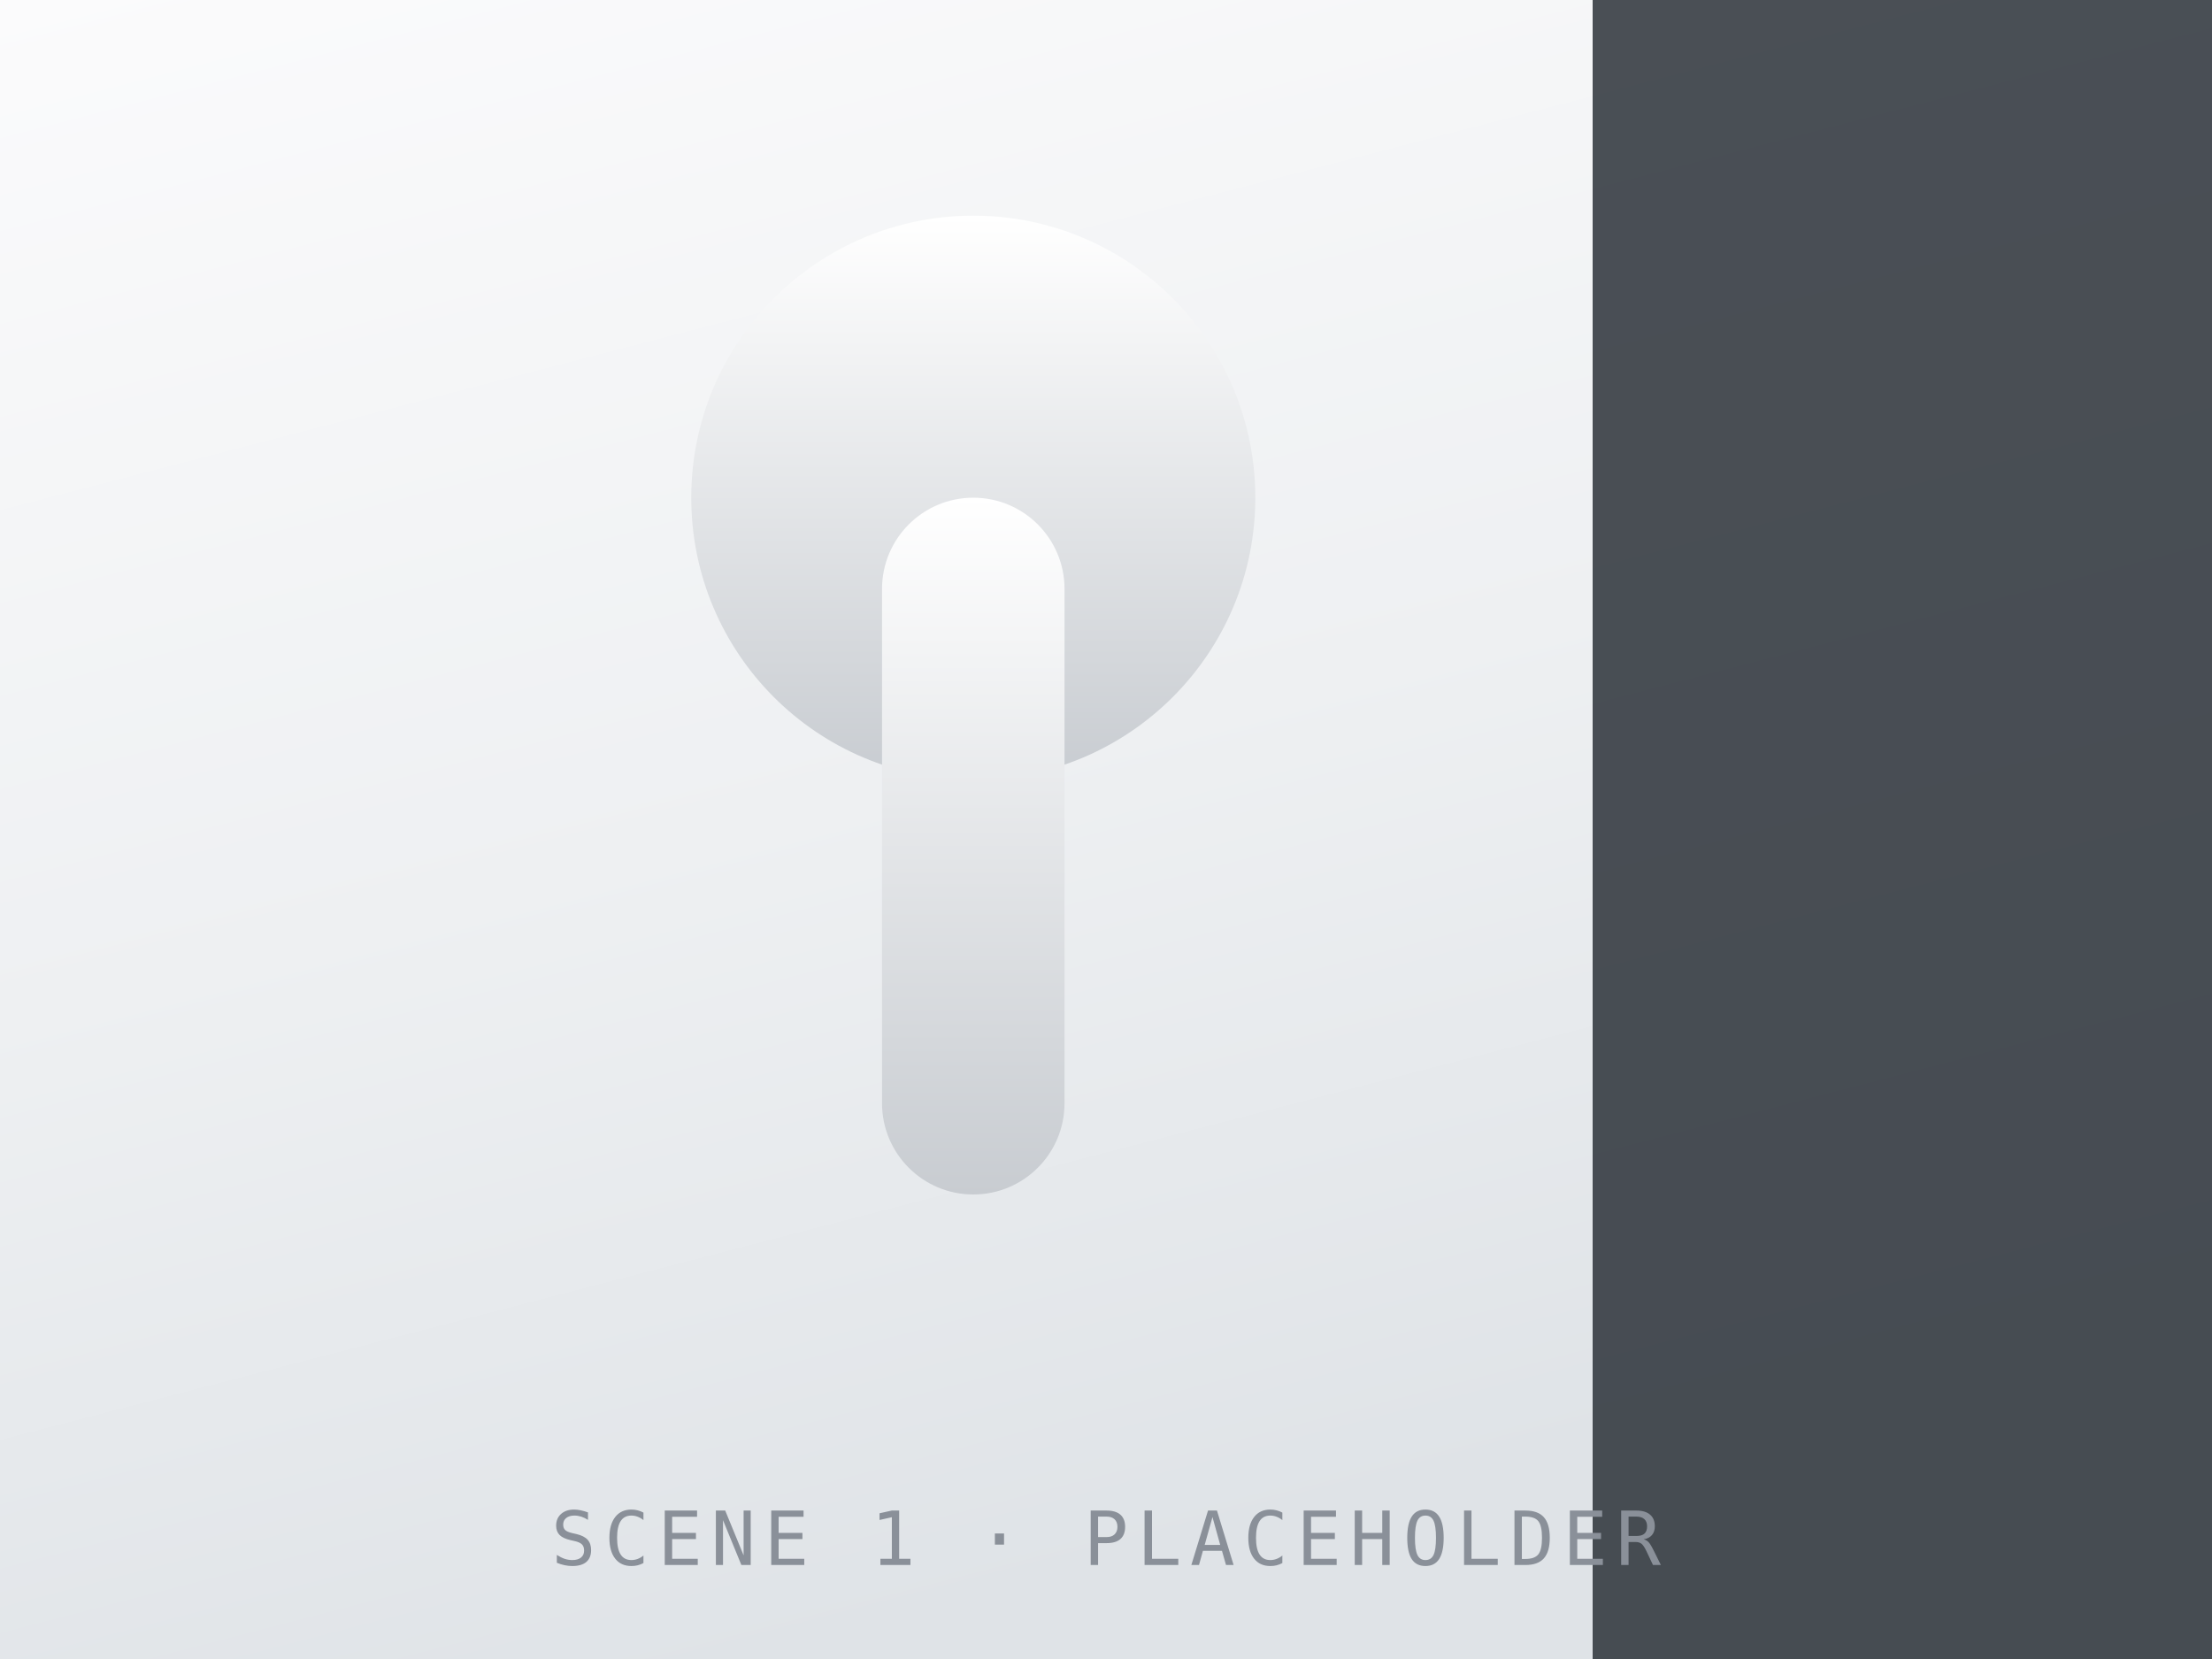
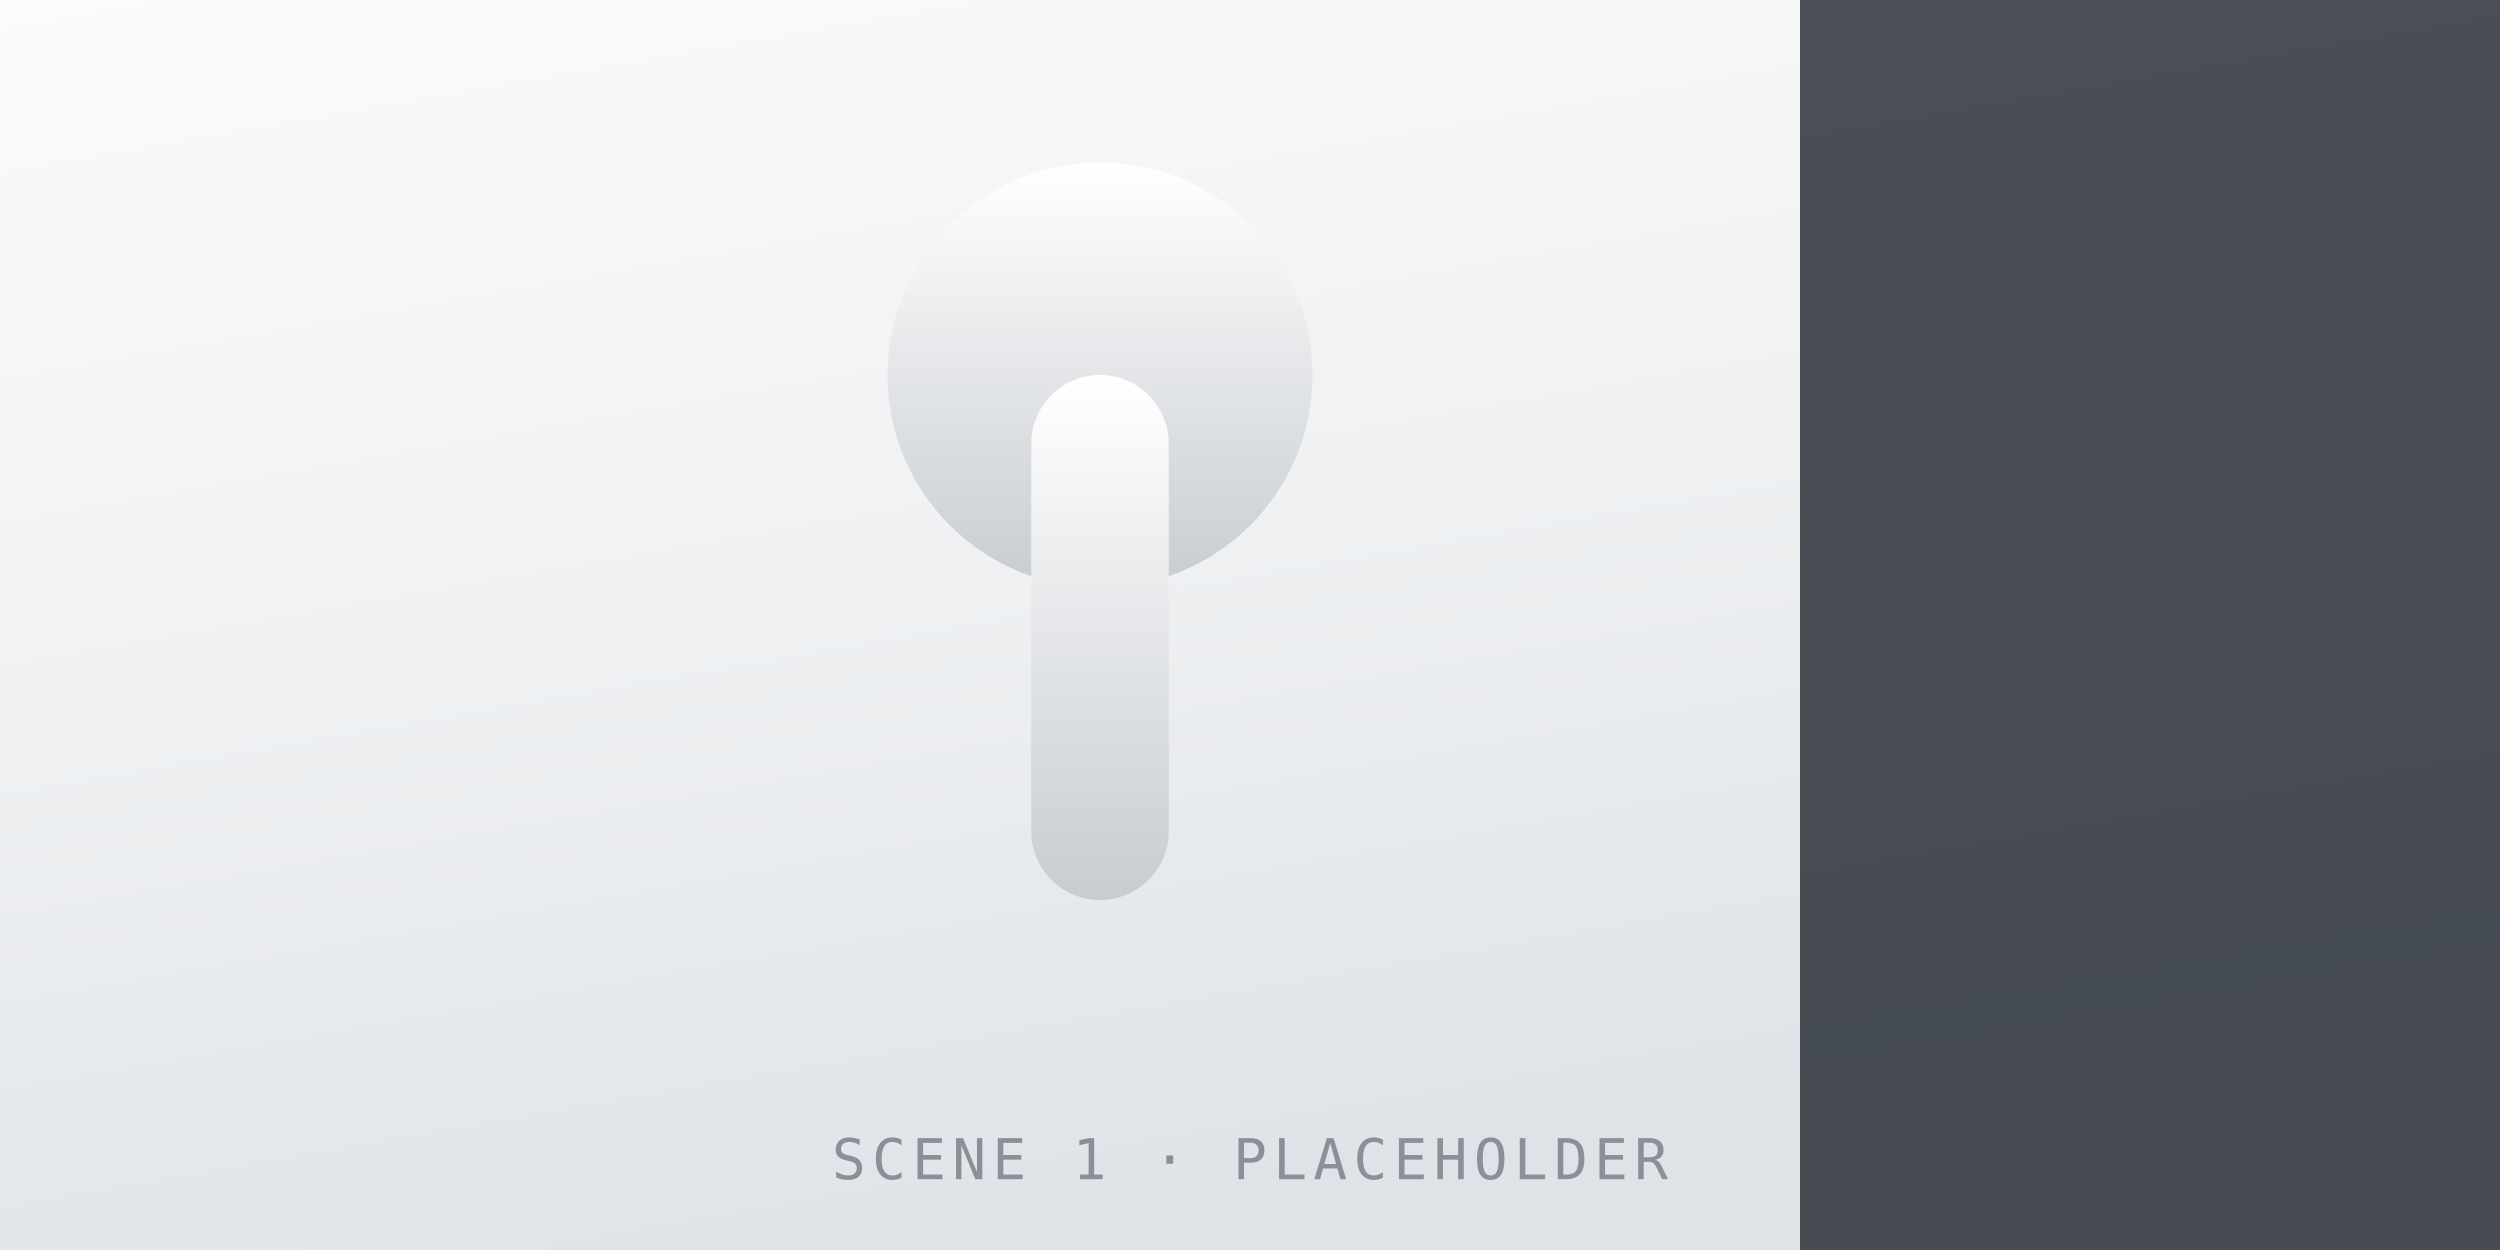
- <svg xmlns="http://www.w3.org/2000/svg" width="800" height="600" viewBox="0 0 800 600">
+ <svg xmlns="http://www.w3.org/2000/svg" width="1200" height="600" viewBox="0 0 1200 600">
  <defs>
    <linearGradient id="bg" x1="0" y1="0" x2="0.35" y2="1">
      <stop offset="0%" stop-color="#fbfbfc" />
      <stop offset="55%" stop-color="#eef0f2" />
      <stop offset="100%" stop-color="#dfe3e7" />
    </linearGradient>
    <linearGradient id="obj" x1="0" y1="0" x2="0" y2="1">
      <stop offset="0%" stop-color="#ffffff" />
      <stop offset="100%" stop-color="#c8ccd1" />
    </linearGradient>
  </defs>
-   <rect width="800" height="600" fill="url(#bg)" />
-   <rect x="576" y="0" width="224" height="600" fill="#2b3138" opacity="0.85" />
-   <circle cx="352" cy="180" r="102" fill="url(#obj)" />
-   <rect x="319" y="180" width="66" height="252" rx="33" fill="url(#obj)" />
+   <rect width="1200" height="600" fill="url(#bg)" />
+   <rect x="864" y="0" width="336" height="600" fill="#2b3138" opacity="0.85" />
+   <circle cx="528" cy="180" r="102" fill="url(#obj)" />
+   <rect x="495" y="180" width="66" height="252" rx="33" fill="url(#obj)" />
  <text x="50%" y="566" text-anchor="middle" font-family="monospace" font-size="27" fill="#8a9099" letter-spacing="3">SCENE 1 · PLACEHOLDER</text>
</svg>
